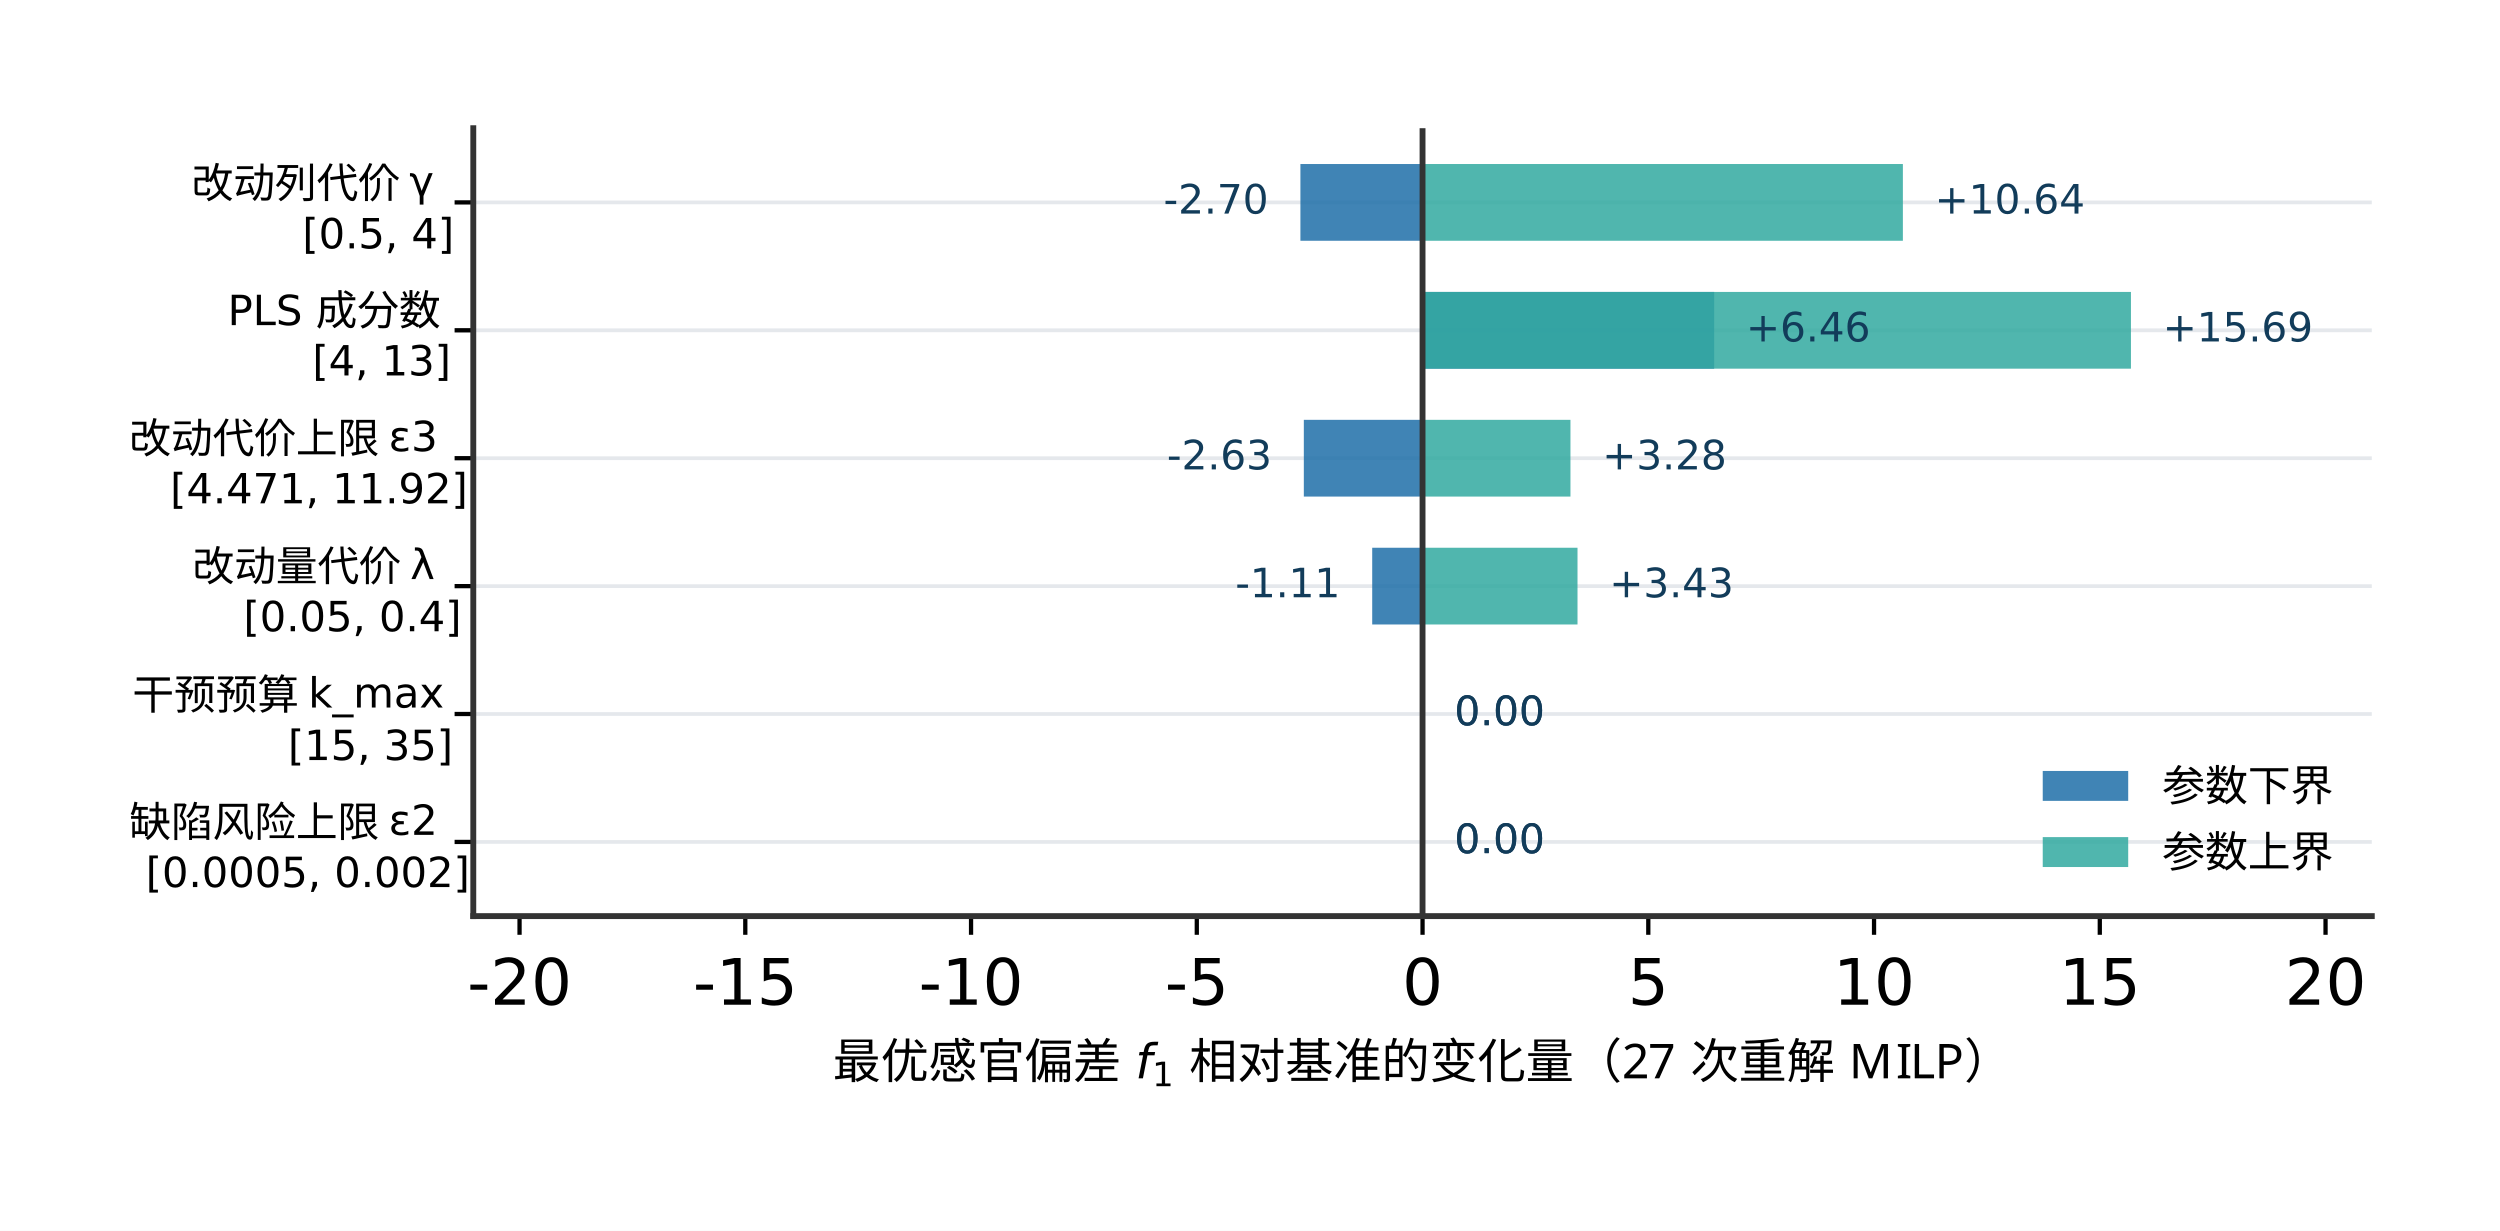
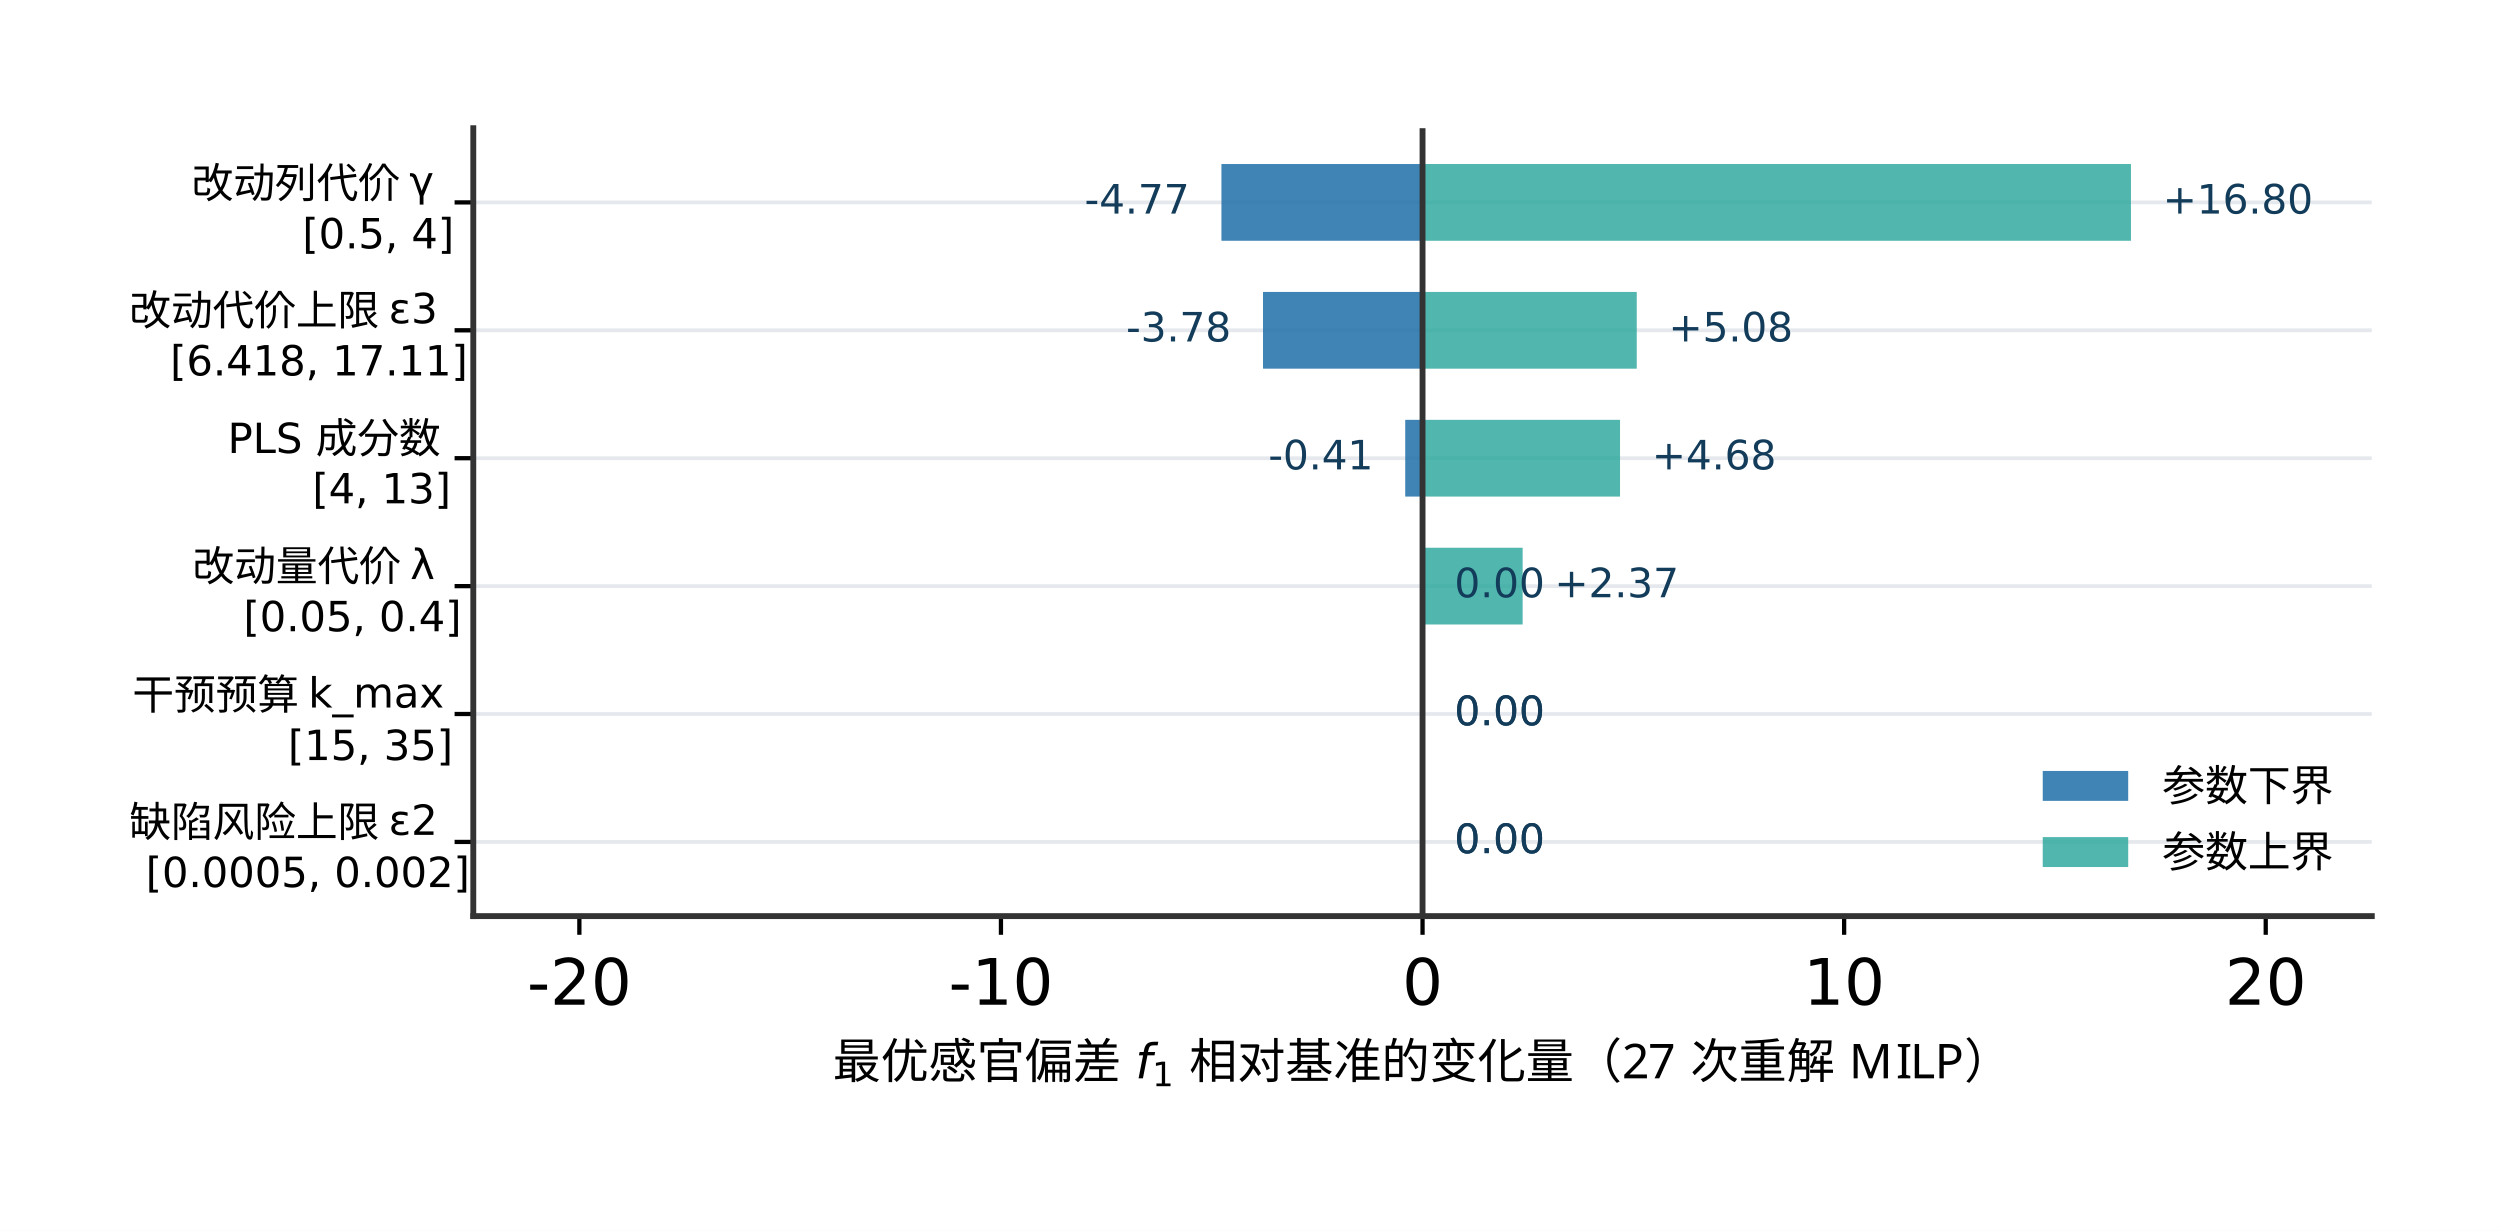
<svg xmlns="http://www.w3.org/2000/svg" xmlns:xlink="http://www.w3.org/1999/xlink" width="468pt" height="230.4pt" viewBox="0 0 468 230.4" version="1.1">
  <defs>
    <style type="text/css">*{stroke-linejoin: round; stroke-linecap: butt}</style>
  </defs>
  <g id="figure_1">
    <g id="patch_1">
      <path d="M 0 230.4  L 468 230.4  L 468 0  L 0 0  z " style="fill: #ffffff" />
    </g>
    <g id="axes_1">
      <g id="patch_2">
        <path d="M 88.6 171.496  L 444 171.496  L 444 24  L 88.6 24  z " style="fill: #ffffff" />
      </g>
      <g id="matplotlib.axis_1">
        <g id="xtick_1">
          <g id="line2d_1">
            <defs>
-               <path id="m8710e7dd5a" d="M 0 0  L 0 3.5  " style="stroke: #000000; stroke-width: 0.8" />
+               <path id="mb5600f93f2" d="M 0 0  L 0 3.5  " style="stroke: #000000; stroke-width: 0.8" />
            </defs>
            <g>
-               <use xlink:href="#m8710e7dd5a" x="97.259" y="171.496" style="stroke: #000000; stroke-width: 0.8" />
+               <use xlink:href="#mb5600f93f2" x="108.456" y="171.496" style="stroke: #000000; stroke-width: 0.8" />
            </g>
          </g>
          <g id="text_1">
-             <text style="font-size: 12px; font-family: 'Microsoft YaHei', 'SimHei', 'WenQuanYi Micro Hei', 'DejaVu Sans', sans-serif; text-anchor: middle" x="97.259" y="188.089" transform="rotate(-0 97.25907 188.0885)">-20</text>
+             <text style="font-size: 12px; font-family: 'Microsoft YaHei', 'SimHei', 'WenQuanYi Micro Hei', 'DejaVu Sans', sans-serif; text-anchor: middle" x="108.456" y="188.089" transform="rotate(-0 108.4558 188.0885)">-20</text>
          </g>
        </g>
        <g id="xtick_2">
          <g id="line2d_2">
            <g>
-               <use xlink:href="#m8710e7dd5a" x="139.519" y="171.496" style="stroke: #000000; stroke-width: 0.8" />
+               <use xlink:href="#mb5600f93f2" x="187.378" y="171.496" style="stroke: #000000; stroke-width: 0.8" />
            </g>
          </g>
          <g id="text_2">
-             <text style="font-size: 12px; font-family: 'Microsoft YaHei', 'SimHei', 'WenQuanYi Micro Hei', 'DejaVu Sans', sans-serif; text-anchor: middle" x="139.519" y="188.089" transform="rotate(-0 139.5193 188.0885)">-15</text>
+             <text style="font-size: 12px; font-family: 'Microsoft YaHei', 'SimHei', 'WenQuanYi Micro Hei', 'DejaVu Sans', sans-serif; text-anchor: middle" x="187.378" y="188.089" transform="rotate(-0 187.3779 188.0885)">-10</text>
          </g>
        </g>
        <g id="xtick_3">
          <g id="line2d_3">
            <g>
-               <use xlink:href="#m8710e7dd5a" x="181.78" y="171.496" style="stroke: #000000; stroke-width: 0.8" />
+               <use xlink:href="#mb5600f93f2" x="266.3" y="171.496" style="stroke: #000000; stroke-width: 0.8" />
            </g>
          </g>
          <g id="text_3">
-             <text style="font-size: 12px; font-family: 'Microsoft YaHei', 'SimHei', 'WenQuanYi Micro Hei', 'DejaVu Sans', sans-serif; text-anchor: middle" x="181.78" y="188.089" transform="rotate(-0 181.7795 188.0885)">-10</text>
+             <text style="font-size: 12px; font-family: 'Microsoft YaHei', 'SimHei', 'WenQuanYi Micro Hei', 'DejaVu Sans', sans-serif; text-anchor: middle" x="266.3" y="188.089" transform="rotate(-0 266.3 188.0885)">0</text>
          </g>
        </g>
        <g id="xtick_4">
          <g id="line2d_4">
            <g>
-               <use xlink:href="#m8710e7dd5a" x="224.04" y="171.496" style="stroke: #000000; stroke-width: 0.8" />
+               <use xlink:href="#mb5600f93f2" x="345.222" y="171.496" style="stroke: #000000; stroke-width: 0.8" />
            </g>
          </g>
          <g id="text_4">
-             <text style="font-size: 12px; font-family: 'Microsoft YaHei', 'SimHei', 'WenQuanYi Micro Hei', 'DejaVu Sans', sans-serif; text-anchor: middle" x="224.04" y="188.089" transform="rotate(-0 224.0398 188.0885)">-5</text>
+             <text style="font-size: 12px; font-family: 'Microsoft YaHei', 'SimHei', 'WenQuanYi Micro Hei', 'DejaVu Sans', sans-serif; text-anchor: middle" x="345.222" y="188.089" transform="rotate(-0 345.2221 188.0885)">10</text>
          </g>
        </g>
        <g id="xtick_5">
          <g id="line2d_5">
            <g>
-               <use xlink:href="#m8710e7dd5a" x="266.3" y="171.496" style="stroke: #000000; stroke-width: 0.8" />
+               <use xlink:href="#mb5600f93f2" x="424.144" y="171.496" style="stroke: #000000; stroke-width: 0.8" />
            </g>
          </g>
          <g id="text_5">
-             <text style="font-size: 12px; font-family: 'Microsoft YaHei', 'SimHei', 'WenQuanYi Micro Hei', 'DejaVu Sans', sans-serif; text-anchor: middle" x="266.3" y="188.089" transform="rotate(-0 266.3 188.0885)">0</text>
-           </g>
-         </g>
-         <g id="xtick_6">
-           <g id="line2d_6">
-             <g>
-               <use xlink:href="#m8710e7dd5a" x="308.56" y="171.496" style="stroke: #000000; stroke-width: 0.8" />
-             </g>
-           </g>
-           <g id="text_6">
-             <text style="font-size: 12px; font-family: 'Microsoft YaHei', 'SimHei', 'WenQuanYi Micro Hei', 'DejaVu Sans', sans-serif; text-anchor: middle" x="308.56" y="188.089" transform="rotate(-0 308.5602 188.0885)">5</text>
-           </g>
-         </g>
-         <g id="xtick_7">
-           <g id="line2d_7">
-             <g>
-               <use xlink:href="#m8710e7dd5a" x="350.82" y="171.496" style="stroke: #000000; stroke-width: 0.8" />
-             </g>
-           </g>
-           <g id="text_7">
-             <text style="font-size: 12px; font-family: 'Microsoft YaHei', 'SimHei', 'WenQuanYi Micro Hei', 'DejaVu Sans', sans-serif; text-anchor: middle" x="350.82" y="188.089" transform="rotate(-0 350.8205 188.0885)">10</text>
-           </g>
-         </g>
-         <g id="xtick_8">
-           <g id="line2d_8">
-             <g>
-               <use xlink:href="#m8710e7dd5a" x="393.081" y="171.496" style="stroke: #000000; stroke-width: 0.8" />
-             </g>
-           </g>
-           <g id="text_8">
-             <text style="font-size: 12px; font-family: 'Microsoft YaHei', 'SimHei', 'WenQuanYi Micro Hei', 'DejaVu Sans', sans-serif; text-anchor: middle" x="393.081" y="188.089" transform="rotate(-0 393.0807 188.0885)">15</text>
-           </g>
-         </g>
-         <g id="xtick_9">
-           <g id="line2d_9">
-             <g>
-               <use xlink:href="#m8710e7dd5a" x="435.341" y="171.496" style="stroke: #000000; stroke-width: 0.8" />
-             </g>
-           </g>
-           <g id="text_9">
-             <text style="font-size: 12px; font-family: 'Microsoft YaHei', 'SimHei', 'WenQuanYi Micro Hei', 'DejaVu Sans', sans-serif; text-anchor: middle" x="435.341" y="188.089" transform="rotate(-0 435.3409 188.0885)">20</text>
-           </g>
-         </g>
-         <g id="text_10">
+             <text style="font-size: 12px; font-family: 'Microsoft YaHei', 'SimHei', 'WenQuanYi Micro Hei', 'DejaVu Sans', sans-serif; text-anchor: middle" x="424.144" y="188.089" transform="rotate(-0 424.1442 188.0885)">20</text>
+           </g>
+         </g>
+         <g id="text_6">
          <g transform="translate(155.87 202.266)">
            <text>
              <tspan x="0" y="-0.406" style="font-size: 9px; font-family: 'Microsoft YaHei'">最</tspan>
              <tspan x="9" y="-0.406" style="font-size: 9px; font-family: 'Microsoft YaHei'">优</tspan>
              <tspan x="18" y="-0.406" style="font-size: 9px; font-family: 'Microsoft YaHei'">感</tspan>
              <tspan x="27" y="-0.406" style="font-size: 9px; font-family: 'Microsoft YaHei'">官</tspan>
              <tspan x="36" y="-0.406" style="font-size: 9px; font-family: 'Microsoft YaHei'">偏</tspan>
              <tspan x="45" y="-0.406" style="font-size: 9px; font-family: 'Microsoft YaHei'">差</tspan>
              <tspan x="54" y="-0.406" style="font-size: 9px; font-family: 'Microsoft YaHei'"> </tspan>
              <tspan x="64.086" y="-0.406" style="font-size: 9px; font-family: 'Microsoft YaHei'"> </tspan>
              <tspan x="66.749" y="-0.406" style="font-size: 9px; font-family: 'Microsoft YaHei'">相</tspan>
              <tspan x="75.749" y="-0.406" style="font-size: 9px; font-family: 'Microsoft YaHei'">对</tspan>
              <tspan x="84.749" y="-0.406" style="font-size: 9px; font-family: 'Microsoft YaHei'">基</tspan>
              <tspan x="93.749" y="-0.406" style="font-size: 9px; font-family: 'Microsoft YaHei'">准</tspan>
              <tspan x="102.749" y="-0.406" style="font-size: 9px; font-family: 'Microsoft YaHei'">的</tspan>
              <tspan x="111.749" y="-0.406" style="font-size: 9px; font-family: 'Microsoft YaHei'">变</tspan>
              <tspan x="120.749" y="-0.406" style="font-size: 9px; font-family: 'Microsoft YaHei'">化</tspan>
              <tspan x="129.749" y="-0.406" style="font-size: 9px; font-family: 'Microsoft YaHei'">量</tspan>
              <tspan x="138.749" y="-0.406" style="font-size: 9px; font-family: 'Microsoft YaHei'">（</tspan>
              <tspan x="147.749" y="-0.406" style="font-size: 9px; font-family: 'Microsoft YaHei'">2</tspan>
              <tspan x="152.652" y="-0.406" style="font-size: 9px; font-family: 'Microsoft YaHei'">7</tspan>
              <tspan x="157.93" y="-0.406" style="font-size: 9px; font-family: 'Microsoft YaHei'"> </tspan>
              <tspan x="160.593" y="-0.406" style="font-size: 9px; font-family: 'Microsoft YaHei'">次</tspan>
              <tspan x="169.593" y="-0.406" style="font-size: 9px; font-family: 'Microsoft YaHei'">重</tspan>
              <tspan x="178.593" y="-0.406" style="font-size: 9px; font-family: 'Microsoft YaHei'">解</tspan>
              <tspan x="187.593" y="-0.406" style="font-size: 9px; font-family: 'Microsoft YaHei'"> </tspan>
              <tspan x="190.256" y="-0.406" style="font-size: 9px; font-family: 'Microsoft YaHei'">M</tspan>
              <tspan x="199.049" y="-0.406" style="font-size: 9px; font-family: 'Microsoft YaHei'">I</tspan>
              <tspan x="201.695" y="-0.406" style="font-size: 9px; font-family: 'Microsoft YaHei'">L</tspan>
              <tspan x="206.313" y="-0.406" style="font-size: 9px; font-family: 'Microsoft YaHei'">P</tspan>
              <tspan x="211.82" y="-0.406" style="font-size: 9px; font-family: 'Microsoft YaHei'">）</tspan>
              <tspan x="56.663" y="-0.406" style="font-style: oblique; font-size: 9px; font-family: 'DejaVu Sans'">f</tspan>
              <tspan x="59.832" y="1.07" style="font-size: 6.3px; font-family: 'DejaVu Sans'">1</tspan>
            </text>
          </g>
        </g>
      </g>
      <g id="matplotlib.axis_2">
        <g id="ytick_1">
-           <g id="line2d_10">
-             <path d="M 88.6 157.608  L 444 157.608  " clip-path="url(#pa31efbb26c)" style="fill: none; stroke: #e5e8ec; stroke-width: 0.7; stroke-linecap: square" />
-           </g>
-           <g id="line2d_11">
+           <g id="line2d_6">
+             <path d="M 88.6 157.608  L 444 157.608  " clip-path="url(#pbfc5bdaadc)" style="fill: none; stroke: #e5e8ec; stroke-width: 0.7; stroke-linecap: square" />
+           </g>
+           <g id="line2d_7">
            <defs>
-               <path id="mf927ddc51c" d="M 0 0  L -3.5 0  " style="stroke: #000000; stroke-width: 0.8" />
+               <path id="m0782fc5c77" d="M 0 0  L -3.5 0  " style="stroke: #000000; stroke-width: 0.8" />
            </defs>
            <g>
-               <use xlink:href="#mf927ddc51c" x="88.6" y="157.608" style="stroke: #000000; stroke-width: 0.8" />
-             </g>
-           </g>
-           <g id="text_11">
+               <use xlink:href="#m0782fc5c77" x="88.6" y="157.608" style="stroke: #000000; stroke-width: 0.8" />
+             </g>
+           </g>
+           <g id="text_7">
            <text style="font-size: 7.8px; font-family: 'Microsoft YaHei', 'SimHei', 'WenQuanYi Micro Hei', 'DejaVu Sans', sans-serif" transform="translate(24.20419 156.6389)">缺陷风险上限 ε2</text>
            <text style="font-size: 7.8px; font-family: 'Microsoft YaHei', 'SimHei', 'WenQuanYi Micro Hei', 'DejaVu Sans', sans-serif" transform="translate(27.28031 166.0601)">[0.0005, 0.002]</text>
          </g>
        </g>
        <g id="ytick_2">
-           <g id="line2d_12">
-             <path d="M 88.6 133.664  L 444 133.664  " clip-path="url(#pa31efbb26c)" style="fill: none; stroke: #e5e8ec; stroke-width: 0.7; stroke-linecap: square" />
-           </g>
-           <g id="line2d_13">
-             <g>
-               <use xlink:href="#mf927ddc51c" x="88.6" y="133.664" style="stroke: #000000; stroke-width: 0.8" />
-             </g>
-           </g>
-           <g id="text_12">
+           <g id="line2d_8">
+             <path d="M 88.6 133.664  L 444 133.664  " clip-path="url(#pbfc5bdaadc)" style="fill: none; stroke: #e5e8ec; stroke-width: 0.7; stroke-linecap: square" />
+           </g>
+           <g id="line2d_9">
+             <g>
+               <use xlink:href="#m0782fc5c77" x="88.6" y="133.664" style="stroke: #000000; stroke-width: 0.8" />
+             </g>
+           </g>
+           <g id="text_8">
            <text style="font-size: 7.8px; font-family: 'Microsoft YaHei', 'SimHei', 'WenQuanYi Micro Hei', 'DejaVu Sans', sans-serif" transform="translate(24.77456 132.8093)">干预预算 k_max</text>
            <text style="font-size: 7.8px; font-family: 'Microsoft YaHei', 'SimHei', 'WenQuanYi Micro Hei', 'DejaVu Sans', sans-serif" transform="translate(53.90634 142.2829)">[15, 35]</text>
          </g>
        </g>
        <g id="ytick_3">
-           <g id="line2d_14">
-             <path d="M 88.6 109.72  L 444 109.72  " clip-path="url(#pa31efbb26c)" style="fill: none; stroke: #e5e8ec; stroke-width: 0.7; stroke-linecap: square" />
-           </g>
-           <g id="line2d_15">
-             <g>
-               <use xlink:href="#mf927ddc51c" x="88.6" y="109.72" style="stroke: #000000; stroke-width: 0.8" />
-             </g>
-           </g>
-           <g id="text_13">
+           <g id="line2d_10">
+             <path d="M 88.6 109.72  L 444 109.72  " clip-path="url(#pbfc5bdaadc)" style="fill: none; stroke: #e5e8ec; stroke-width: 0.7; stroke-linecap: square" />
+           </g>
+           <g id="line2d_11">
+             <g>
+               <use xlink:href="#m0782fc5c77" x="88.6" y="109.72" style="stroke: #000000; stroke-width: 0.8" />
+             </g>
+           </g>
+           <g id="text_9">
            <text style="font-size: 7.8px; font-family: 'Microsoft YaHei', 'SimHei', 'WenQuanYi Micro Hei', 'DejaVu Sans', sans-serif" transform="translate(36.04556 108.7506)">改动量代价 λ</text>
            <text style="font-size: 7.8px; font-family: 'Microsoft YaHei', 'SimHei', 'WenQuanYi Micro Hei', 'DejaVu Sans', sans-serif" transform="translate(45.57619 118.1717)">[0.05, 0.4]</text>
          </g>
        </g>
        <g id="ytick_4">
+           <g id="line2d_12">
+             <path d="M 88.6 85.776  L 444 85.776  " clip-path="url(#pbfc5bdaadc)" style="fill: none; stroke: #e5e8ec; stroke-width: 0.7; stroke-linecap: square" />
+           </g>
+           <g id="line2d_13">
+             <g>
+               <use xlink:href="#m0782fc5c77" x="88.6" y="85.776" style="stroke: #000000; stroke-width: 0.8" />
+             </g>
+           </g>
+           <g id="text_10">
+             <text style="font-size: 7.8px; font-family: 'Microsoft YaHei', 'SimHei', 'WenQuanYi Micro Hei', 'DejaVu Sans', sans-serif" transform="translate(42.61462 84.80641)">PLS 成分数</text>
+             <text style="font-size: 7.8px; font-family: 'Microsoft YaHei', 'SimHei', 'WenQuanYi Micro Hei', 'DejaVu Sans', sans-serif" transform="translate(58.48031 94.22759)">[4, 13]</text>
+           </g>
+         </g>
+         <g id="ytick_5">
+           <g id="line2d_14">
+             <path d="M 88.6 61.832  L 444 61.832  " clip-path="url(#pbfc5bdaadc)" style="fill: none; stroke: #e5e8ec; stroke-width: 0.7; stroke-linecap: square" />
+           </g>
+           <g id="line2d_15">
+             <g>
+               <use xlink:href="#m0782fc5c77" x="88.6" y="61.832" style="stroke: #000000; stroke-width: 0.8" />
+             </g>
+           </g>
+           <g id="text_11">
+             <text style="font-size: 7.8px; font-family: 'Microsoft YaHei', 'SimHei', 'WenQuanYi Micro Hei', 'DejaVu Sans', sans-serif" transform="translate(24.20419 60.86225)">改动代价上限 ε3</text>
+             <text style="font-size: 7.8px; font-family: 'Microsoft YaHei', 'SimHei', 'WenQuanYi Micro Hei', 'DejaVu Sans', sans-serif" transform="translate(31.85428 70.28343)">[6.418, 17.11]</text>
+           </g>
+         </g>
+         <g id="ytick_6">
          <g id="line2d_16">
-             <path d="M 88.6 85.776  L 444 85.776  " clip-path="url(#pa31efbb26c)" style="fill: none; stroke: #e5e8ec; stroke-width: 0.7; stroke-linecap: square" />
+             <path d="M 88.6 37.888  L 444 37.888  " clip-path="url(#pbfc5bdaadc)" style="fill: none; stroke: #e5e8ec; stroke-width: 0.7; stroke-linecap: square" />
          </g>
          <g id="line2d_17">
            <g>
-               <use xlink:href="#mf927ddc51c" x="88.6" y="85.776" style="stroke: #000000; stroke-width: 0.8" />
-             </g>
-           </g>
-           <g id="text_14">
-             <text style="font-size: 7.8px; font-family: 'Microsoft YaHei', 'SimHei', 'WenQuanYi Micro Hei', 'DejaVu Sans', sans-serif" transform="translate(24.20419 84.80641)">改动代价上限 ε3</text>
-             <text style="font-size: 7.8px; font-family: 'Microsoft YaHei', 'SimHei', 'WenQuanYi Micro Hei', 'DejaVu Sans', sans-serif" transform="translate(31.85428 94.22759)">[4.471, 11.92]</text>
-           </g>
-         </g>
-         <g id="ytick_5">
-           <g id="line2d_18">
-             <path d="M 88.6 61.832  L 444 61.832  " clip-path="url(#pa31efbb26c)" style="fill: none; stroke: #e5e8ec; stroke-width: 0.7; stroke-linecap: square" />
-           </g>
-           <g id="line2d_19">
-             <g>
-               <use xlink:href="#mf927ddc51c" x="88.6" y="61.832" style="stroke: #000000; stroke-width: 0.8" />
-             </g>
-           </g>
-           <g id="text_15">
-             <text style="font-size: 7.8px; font-family: 'Microsoft YaHei', 'SimHei', 'WenQuanYi Micro Hei', 'DejaVu Sans', sans-serif" transform="translate(42.61462 60.86225)">PLS 成分数</text>
-             <text style="font-size: 7.8px; font-family: 'Microsoft YaHei', 'SimHei', 'WenQuanYi Micro Hei', 'DejaVu Sans', sans-serif" transform="translate(58.48031 70.28343)">[4, 13]</text>
-           </g>
-         </g>
-         <g id="ytick_6">
-           <g id="line2d_20">
-             <path d="M 88.6 37.888  L 444 37.888  " clip-path="url(#pa31efbb26c)" style="fill: none; stroke: #e5e8ec; stroke-width: 0.7; stroke-linecap: square" />
-           </g>
-           <g id="line2d_21">
-             <g>
-               <use xlink:href="#mf927ddc51c" x="88.6" y="37.888" style="stroke: #000000; stroke-width: 0.8" />
-             </g>
-           </g>
-           <g id="text_16">
+               <use xlink:href="#m0782fc5c77" x="88.6" y="37.888" style="stroke: #000000; stroke-width: 0.8" />
+             </g>
+           </g>
+           <g id="text_12">
            <text style="font-size: 7.8px; font-family: 'Microsoft YaHei', 'SimHei', 'WenQuanYi Micro Hei', 'DejaVu Sans', sans-serif" transform="translate(35.87372 37.03631)">改动列代价 γ</text>
            <text style="font-size: 7.8px; font-family: 'Microsoft YaHei', 'SimHei', 'WenQuanYi Micro Hei', 'DejaVu Sans', sans-serif" transform="translate(56.60222 46.49528)">[0.5, 4]</text>
          </g>
        </g>
      </g>
      <g id="patch_3">
-         <path d="M 266.3 164.792  L 266.3 164.792  L 266.3 150.425  L 266.3 150.425  z " clip-path="url(#pa31efbb26c)" style="fill: #1f6fa8; opacity: 0.85" />
+         <path d="M 266.3 164.792  L 266.3 164.792  L 266.3 150.425  L 266.3 150.425  z " clip-path="url(#pbfc5bdaadc)" style="fill: #1f6fa8; opacity: 0.85" />
      </g>
      <g id="patch_4">
-         <path d="M 266.3 140.847  L 266.3 140.847  L 266.3 126.481  L 266.3 126.481  z " clip-path="url(#pa31efbb26c)" style="fill: #1f6fa8; opacity: 0.85" />
+         <path d="M 266.3 140.847  L 266.3 140.847  L 266.3 126.481  L 266.3 126.481  z " clip-path="url(#pbfc5bdaadc)" style="fill: #1f6fa8; opacity: 0.85" />
      </g>
      <g id="patch_5">
-         <path d="M 266.3 116.903  L 256.877 116.903  L 256.877 102.537  L 266.3 102.537  z " clip-path="url(#pa31efbb26c)" style="fill: #1f6fa8; opacity: 0.85" />
+         <path d="M 266.3 116.903  L 266.3 116.903  L 266.3 102.537  L 266.3 102.537  z " clip-path="url(#pbfc5bdaadc)" style="fill: #1f6fa8; opacity: 0.85" />
      </g>
      <g id="patch_6">
-         <path d="M 266.3 92.959  L 244.075 92.959  L 244.075 78.593  L 266.3 78.593  z " clip-path="url(#pa31efbb26c)" style="fill: #1f6fa8; opacity: 0.85" />
+         <path d="M 266.3 92.959  L 263.06 92.959  L 263.06 78.593  L 266.3 78.593  z " clip-path="url(#pbfc5bdaadc)" style="fill: #1f6fa8; opacity: 0.85" />
      </g>
      <g id="patch_7">
-         <path d="M 266.3 69.015  L 320.891 69.015  L 320.891 54.649  L 266.3 54.649  z " clip-path="url(#pa31efbb26c)" style="fill: #1f6fa8; opacity: 0.85" />
+         <path d="M 266.3 69.015  L 236.435 69.015  L 236.435 54.649  L 266.3 54.649  z " clip-path="url(#pbfc5bdaadc)" style="fill: #1f6fa8; opacity: 0.85" />
      </g>
      <g id="patch_8">
-         <path d="M 266.3 45.071  L 243.437 45.071  L 243.437 30.704  L 266.3 30.704  z " clip-path="url(#pa31efbb26c)" style="fill: #1f6fa8; opacity: 0.85" />
+         <path d="M 266.3 45.071  L 228.653 45.071  L 228.653 30.704  L 266.3 30.704  z " clip-path="url(#pbfc5bdaadc)" style="fill: #1f6fa8; opacity: 0.85" />
      </g>
      <g id="patch_9">
-         <path d="M 266.3 164.792  L 266.3 164.792  L 266.3 150.425  L 266.3 150.425  z " clip-path="url(#pa31efbb26c)" style="fill: #31a9a0; opacity: 0.85" />
+         <path d="M 266.3 164.792  L 266.3 164.792  L 266.3 150.425  L 266.3 150.425  z " clip-path="url(#pbfc5bdaadc)" style="fill: #31a9a0; opacity: 0.85" />
      </g>
      <g id="patch_10">
-         <path d="M 266.3 140.847  L 266.3 140.847  L 266.3 126.481  L 266.3 126.481  z " clip-path="url(#pa31efbb26c)" style="fill: #31a9a0; opacity: 0.85" />
+         <path d="M 266.3 140.847  L 266.3 140.847  L 266.3 126.481  L 266.3 126.481  z " clip-path="url(#pbfc5bdaadc)" style="fill: #31a9a0; opacity: 0.85" />
      </g>
      <g id="patch_11">
-         <path d="M 266.3 116.903  L 295.309 116.903  L 295.309 102.537  L 266.3 102.537  z " clip-path="url(#pa31efbb26c)" style="fill: #31a9a0; opacity: 0.85" />
+         <path d="M 266.3 116.903  L 285.04 116.903  L 285.04 102.537  L 266.3 102.537  z " clip-path="url(#pbfc5bdaadc)" style="fill: #31a9a0; opacity: 0.85" />
      </g>
      <g id="patch_12">
-         <path d="M 266.3 92.959  L 293.99 92.959  L 293.99 78.593  L 266.3 78.593  z " clip-path="url(#pa31efbb26c)" style="fill: #31a9a0; opacity: 0.85" />
+         <path d="M 266.3 92.959  L 303.27 92.959  L 303.27 78.593  L 266.3 78.593  z " clip-path="url(#pbfc5bdaadc)" style="fill: #31a9a0; opacity: 0.85" />
      </g>
      <g id="patch_13">
-         <path d="M 266.3 69.015  L 398.912 69.015  L 398.912 54.649  L 266.3 54.649  z " clip-path="url(#pa31efbb26c)" style="fill: #31a9a0; opacity: 0.85" />
+         <path d="M 266.3 69.015  L 306.399 69.015  L 306.399 54.649  L 266.3 54.649  z " clip-path="url(#pbfc5bdaadc)" style="fill: #31a9a0; opacity: 0.85" />
      </g>
      <g id="patch_14">
-         <path d="M 266.3 45.071  L 356.22 45.071  L 356.22 30.704  L 266.3 30.704  z " clip-path="url(#pa31efbb26c)" style="fill: #31a9a0; opacity: 0.85" />
-       </g>
-       <g id="line2d_22">
-         <path d="M 266.3 171.496  L 266.3 24  " clip-path="url(#pa31efbb26c)" style="fill: none; stroke: #333333; stroke-width: 1.1; stroke-linecap: square" />
+         <path d="M 266.3 45.071  L 398.912 45.071  L 398.912 30.704  L 266.3 30.704  z " clip-path="url(#pbfc5bdaadc)" style="fill: #31a9a0; opacity: 0.85" />
+       </g>
+       <g id="line2d_18">
+         <path d="M 266.3 171.496  L 266.3 24  " clip-path="url(#pbfc5bdaadc)" style="fill: none; stroke: #333333; stroke-width: 1.1; stroke-linecap: square" />
      </g>
      <g id="patch_15">
        <path d="M 88.6 171.496  L 88.6 24  " style="fill: none; stroke: #333333; stroke-width: 1.1; stroke-linejoin: miter; stroke-linecap: square" />
      </g>
      <g id="patch_16">
        <path d="M 88.6 171.496  L 444 171.496  " style="fill: none; stroke: #333333; stroke-width: 1.1; stroke-linejoin: miter; stroke-linecap: square" />
      </g>
+       <g id="text_13">
+         <text style="font-size: 7.6px; font-family: 'Microsoft YaHei', 'SimHei', 'WenQuanYi Micro Hei', 'DejaVu Sans', sans-serif; text-anchor: start; fill: #123c5a" x="272.268" y="159.701" transform="rotate(-0 272.2675 159.7014)">0.00</text>
+       </g>
+       <g id="text_14">
+         <text style="font-size: 7.6px; font-family: 'Microsoft YaHei', 'SimHei', 'WenQuanYi Micro Hei', 'DejaVu Sans', sans-serif; text-anchor: start; fill: #123c5a" x="272.268" y="159.701" transform="rotate(-0 272.2675 159.7014)">0.00</text>
+       </g>
+       <g id="text_15">
+         <text style="font-size: 7.6px; font-family: 'Microsoft YaHei', 'SimHei', 'WenQuanYi Micro Hei', 'DejaVu Sans', sans-serif; text-anchor: start; fill: #123c5a" x="272.268" y="135.757" transform="rotate(-0 272.2675 135.7572)">0.00</text>
+       </g>
+       <g id="text_16">
+         <text style="font-size: 7.6px; font-family: 'Microsoft YaHei', 'SimHei', 'WenQuanYi Micro Hei', 'DejaVu Sans', sans-serif; text-anchor: start; fill: #123c5a" x="272.268" y="135.757" transform="rotate(-0 272.2675 135.7572)">0.00</text>
+       </g>
      <g id="text_17">
-         <text style="font-size: 7.6px; font-family: 'Microsoft YaHei', 'SimHei', 'WenQuanYi Micro Hei', 'DejaVu Sans', sans-serif; text-anchor: start; fill: #123c5a" x="272.268" y="159.701" transform="rotate(-0 272.2675 159.7014)">0.00</text>
+         <text style="font-size: 7.6px; font-family: 'Microsoft YaHei', 'SimHei', 'WenQuanYi Micro Hei', 'DejaVu Sans', sans-serif; text-anchor: start; fill: #123c5a" x="272.268" y="111.813" transform="rotate(-0 272.2675 111.813)">0.00</text>
      </g>
      <g id="text_18">
-         <text style="font-size: 7.6px; font-family: 'Microsoft YaHei', 'SimHei', 'WenQuanYi Micro Hei', 'DejaVu Sans', sans-serif; text-anchor: start; fill: #123c5a" x="272.268" y="159.701" transform="rotate(-0 272.2675 159.7014)">0.00</text>
+         <text style="font-size: 7.6px; font-family: 'Microsoft YaHei', 'SimHei', 'WenQuanYi Micro Hei', 'DejaVu Sans', sans-serif; text-anchor: start; fill: #123c5a" x="291.008" y="111.813" transform="rotate(-0 291.0076 111.813)">+2.37</text>
      </g>
      <g id="text_19">
-         <text style="font-size: 7.6px; font-family: 'Microsoft YaHei', 'SimHei', 'WenQuanYi Micro Hei', 'DejaVu Sans', sans-serif; text-anchor: start; fill: #123c5a" x="272.268" y="135.757" transform="rotate(-0 272.2675 135.7572)">0.00</text>
+         <text style="font-size: 7.6px; font-family: 'Microsoft YaHei', 'SimHei', 'WenQuanYi Micro Hei', 'DejaVu Sans', sans-serif; text-anchor: end; fill: #123c5a" x="257.092" y="87.869" transform="rotate(-0 257.0925 87.86889)">-0.41</text>
      </g>
      <g id="text_20">
-         <text style="font-size: 7.6px; font-family: 'Microsoft YaHei', 'SimHei', 'WenQuanYi Micro Hei', 'DejaVu Sans', sans-serif; text-anchor: start; fill: #123c5a" x="272.268" y="135.757" transform="rotate(-0 272.2675 135.7572)">0.00</text>
+         <text style="font-size: 7.6px; font-family: 'Microsoft YaHei', 'SimHei', 'WenQuanYi Micro Hei', 'DejaVu Sans', sans-serif; text-anchor: start; fill: #123c5a" x="309.238" y="87.869" transform="rotate(-0 309.2379 87.86889)">+4.68</text>
      </g>
      <g id="text_21">
-         <text style="font-size: 7.6px; font-family: 'Microsoft YaHei', 'SimHei', 'WenQuanYi Micro Hei', 'DejaVu Sans', sans-serif; text-anchor: end; fill: #123c5a" x="250.909" y="111.813" transform="rotate(-0 250.9091 111.813)">-1.11</text>
+         <text style="font-size: 7.6px; font-family: 'Microsoft YaHei', 'SimHei', 'WenQuanYi Micro Hei', 'DejaVu Sans', sans-serif; text-anchor: end; fill: #123c5a" x="230.468" y="63.925" transform="rotate(-0 230.4679 63.92473)">-3.78</text>
      </g>
      <g id="text_22">
-         <text style="font-size: 7.6px; font-family: 'Microsoft YaHei', 'SimHei', 'WenQuanYi Micro Hei', 'DejaVu Sans', sans-serif; text-anchor: start; fill: #123c5a" x="301.276" y="111.813" transform="rotate(-0 301.276 111.813)">+3.43</text>
+         <text style="font-size: 7.6px; font-family: 'Microsoft YaHei', 'SimHei', 'WenQuanYi Micro Hei', 'DejaVu Sans', sans-serif; text-anchor: start; fill: #123c5a" x="312.366" y="63.925" transform="rotate(-0 312.3662 63.92473)">+5.08</text>
      </g>
      <g id="text_23">
-         <text style="font-size: 7.6px; font-family: 'Microsoft YaHei', 'SimHei', 'WenQuanYi Micro Hei', 'DejaVu Sans', sans-serif; text-anchor: end; fill: #123c5a" x="238.107" y="87.869" transform="rotate(-0 238.1071 87.86889)">-2.63</text>
+         <text style="font-size: 7.6px; font-family: 'Microsoft YaHei', 'SimHei', 'WenQuanYi Micro Hei', 'DejaVu Sans', sans-serif; text-anchor: end; fill: #123c5a" x="222.686" y="39.981" transform="rotate(-0 222.6857 39.98058)">-4.77</text>
      </g>
      <g id="text_24">
-         <text style="font-size: 7.6px; font-family: 'Microsoft YaHei', 'SimHei', 'WenQuanYi Micro Hei', 'DejaVu Sans', sans-serif; text-anchor: start; fill: #123c5a" x="299.957" y="87.869" transform="rotate(-0 299.9572 87.86889)">+3.28</text>
-       </g>
-       <g id="text_25">
-         <text style="font-size: 7.6px; font-family: 'Microsoft YaHei', 'SimHei', 'WenQuanYi Micro Hei', 'DejaVu Sans', sans-serif; text-anchor: start; fill: #123c5a" x="326.859" y="63.925" transform="rotate(-0 326.8588 63.92473)">+6.46</text>
-       </g>
-       <g id="text_26">
-         <text style="font-size: 7.6px; font-family: 'Microsoft YaHei', 'SimHei', 'WenQuanYi Micro Hei', 'DejaVu Sans', sans-serif; text-anchor: start; fill: #123c5a" x="404.879" y="63.925" transform="rotate(-0 404.8795 63.92473)">+15.69</text>
-       </g>
-       <g id="text_27">
-         <text style="font-size: 7.6px; font-family: 'Microsoft YaHei', 'SimHei', 'WenQuanYi Micro Hei', 'DejaVu Sans', sans-serif; text-anchor: end; fill: #123c5a" x="237.47" y="39.981" transform="rotate(-0 237.4698 39.98058)">-2.70</text>
-       </g>
-       <g id="text_28">
-         <text style="font-size: 7.6px; font-family: 'Microsoft YaHei', 'SimHei', 'WenQuanYi Micro Hei', 'DejaVu Sans', sans-serif; text-anchor: start; fill: #123c5a" x="362.187" y="39.981" transform="rotate(-0 362.1871 39.98058)">+10.64</text>
+         <text style="font-size: 7.6px; font-family: 'Microsoft YaHei', 'SimHei', 'WenQuanYi Micro Hei', 'DejaVu Sans', sans-serif; text-anchor: start; fill: #123c5a" x="404.879" y="39.981" transform="rotate(-0 404.8795 39.98058)">+16.80</text>
      </g>
      <g id="legend_1">
        <g id="patch_17">
          <path d="M 382.4 149.923  L 398.4 149.923  L 398.4 144.323  L 382.4 144.323  z " style="fill: #1f6fa8; opacity: 0.85" />
        </g>
-         <g id="text_29">
+         <g id="text_25">
          <text style="font-size: 8px; font-family: 'Microsoft YaHei', 'SimHei', 'WenQuanYi Micro Hei', 'DejaVu Sans', sans-serif; text-anchor: start" x="404.8" y="149.923" transform="rotate(-0 404.8 149.9235)">参数下界</text>
        </g>
        <g id="patch_18">
          <path d="M 382.4 162.307  L 398.4 162.307  L 398.4 156.707  L 382.4 156.707  z " style="fill: #31a9a0; opacity: 0.85" />
        </g>
-         <g id="text_30">
+         <g id="text_26">
          <text style="font-size: 8px; font-family: 'Microsoft YaHei', 'SimHei', 'WenQuanYi Micro Hei', 'DejaVu Sans', sans-serif; text-anchor: start" x="404.8" y="162.307" transform="rotate(-0 404.8 162.3073)">参数上界</text>
        </g>
      </g>
    </g>
  </g>
  <defs>
-     <clipPath id="pa31efbb26c">
+     <clipPath id="pbfc5bdaadc">
      <rect x="88.6" y="24" width="355.4" height="147.496" />
    </clipPath>
  </defs>
</svg>
